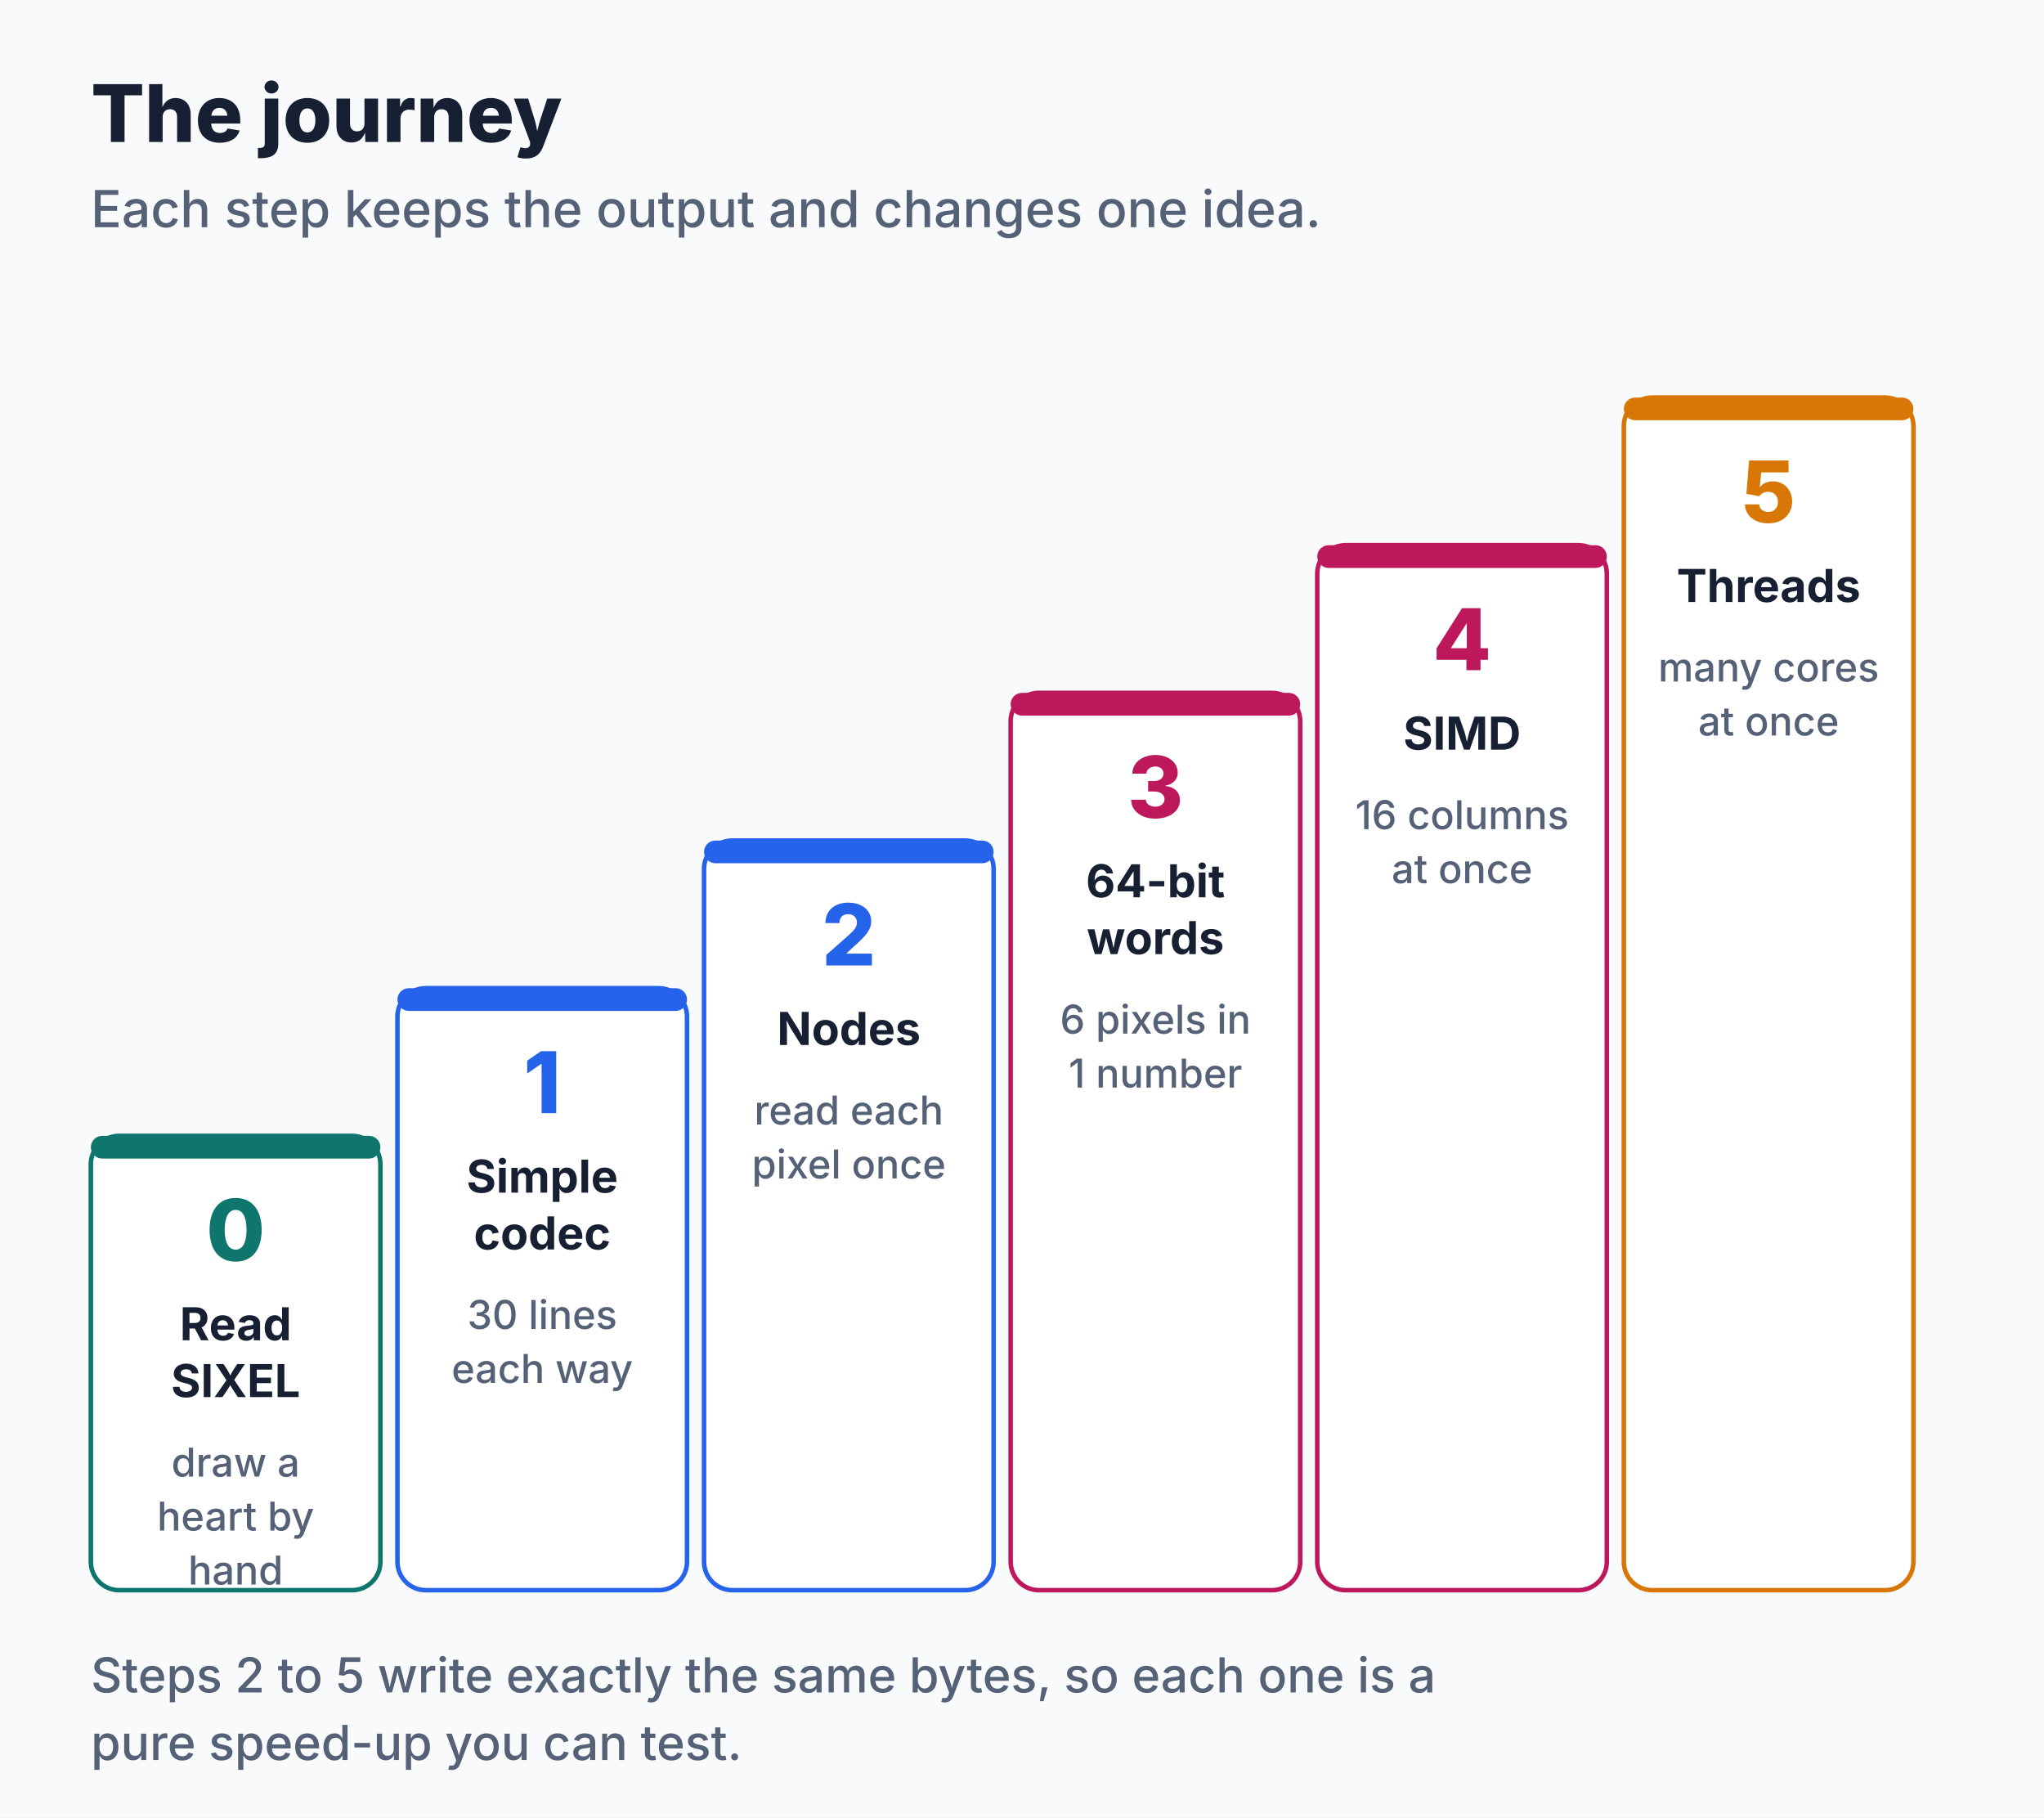
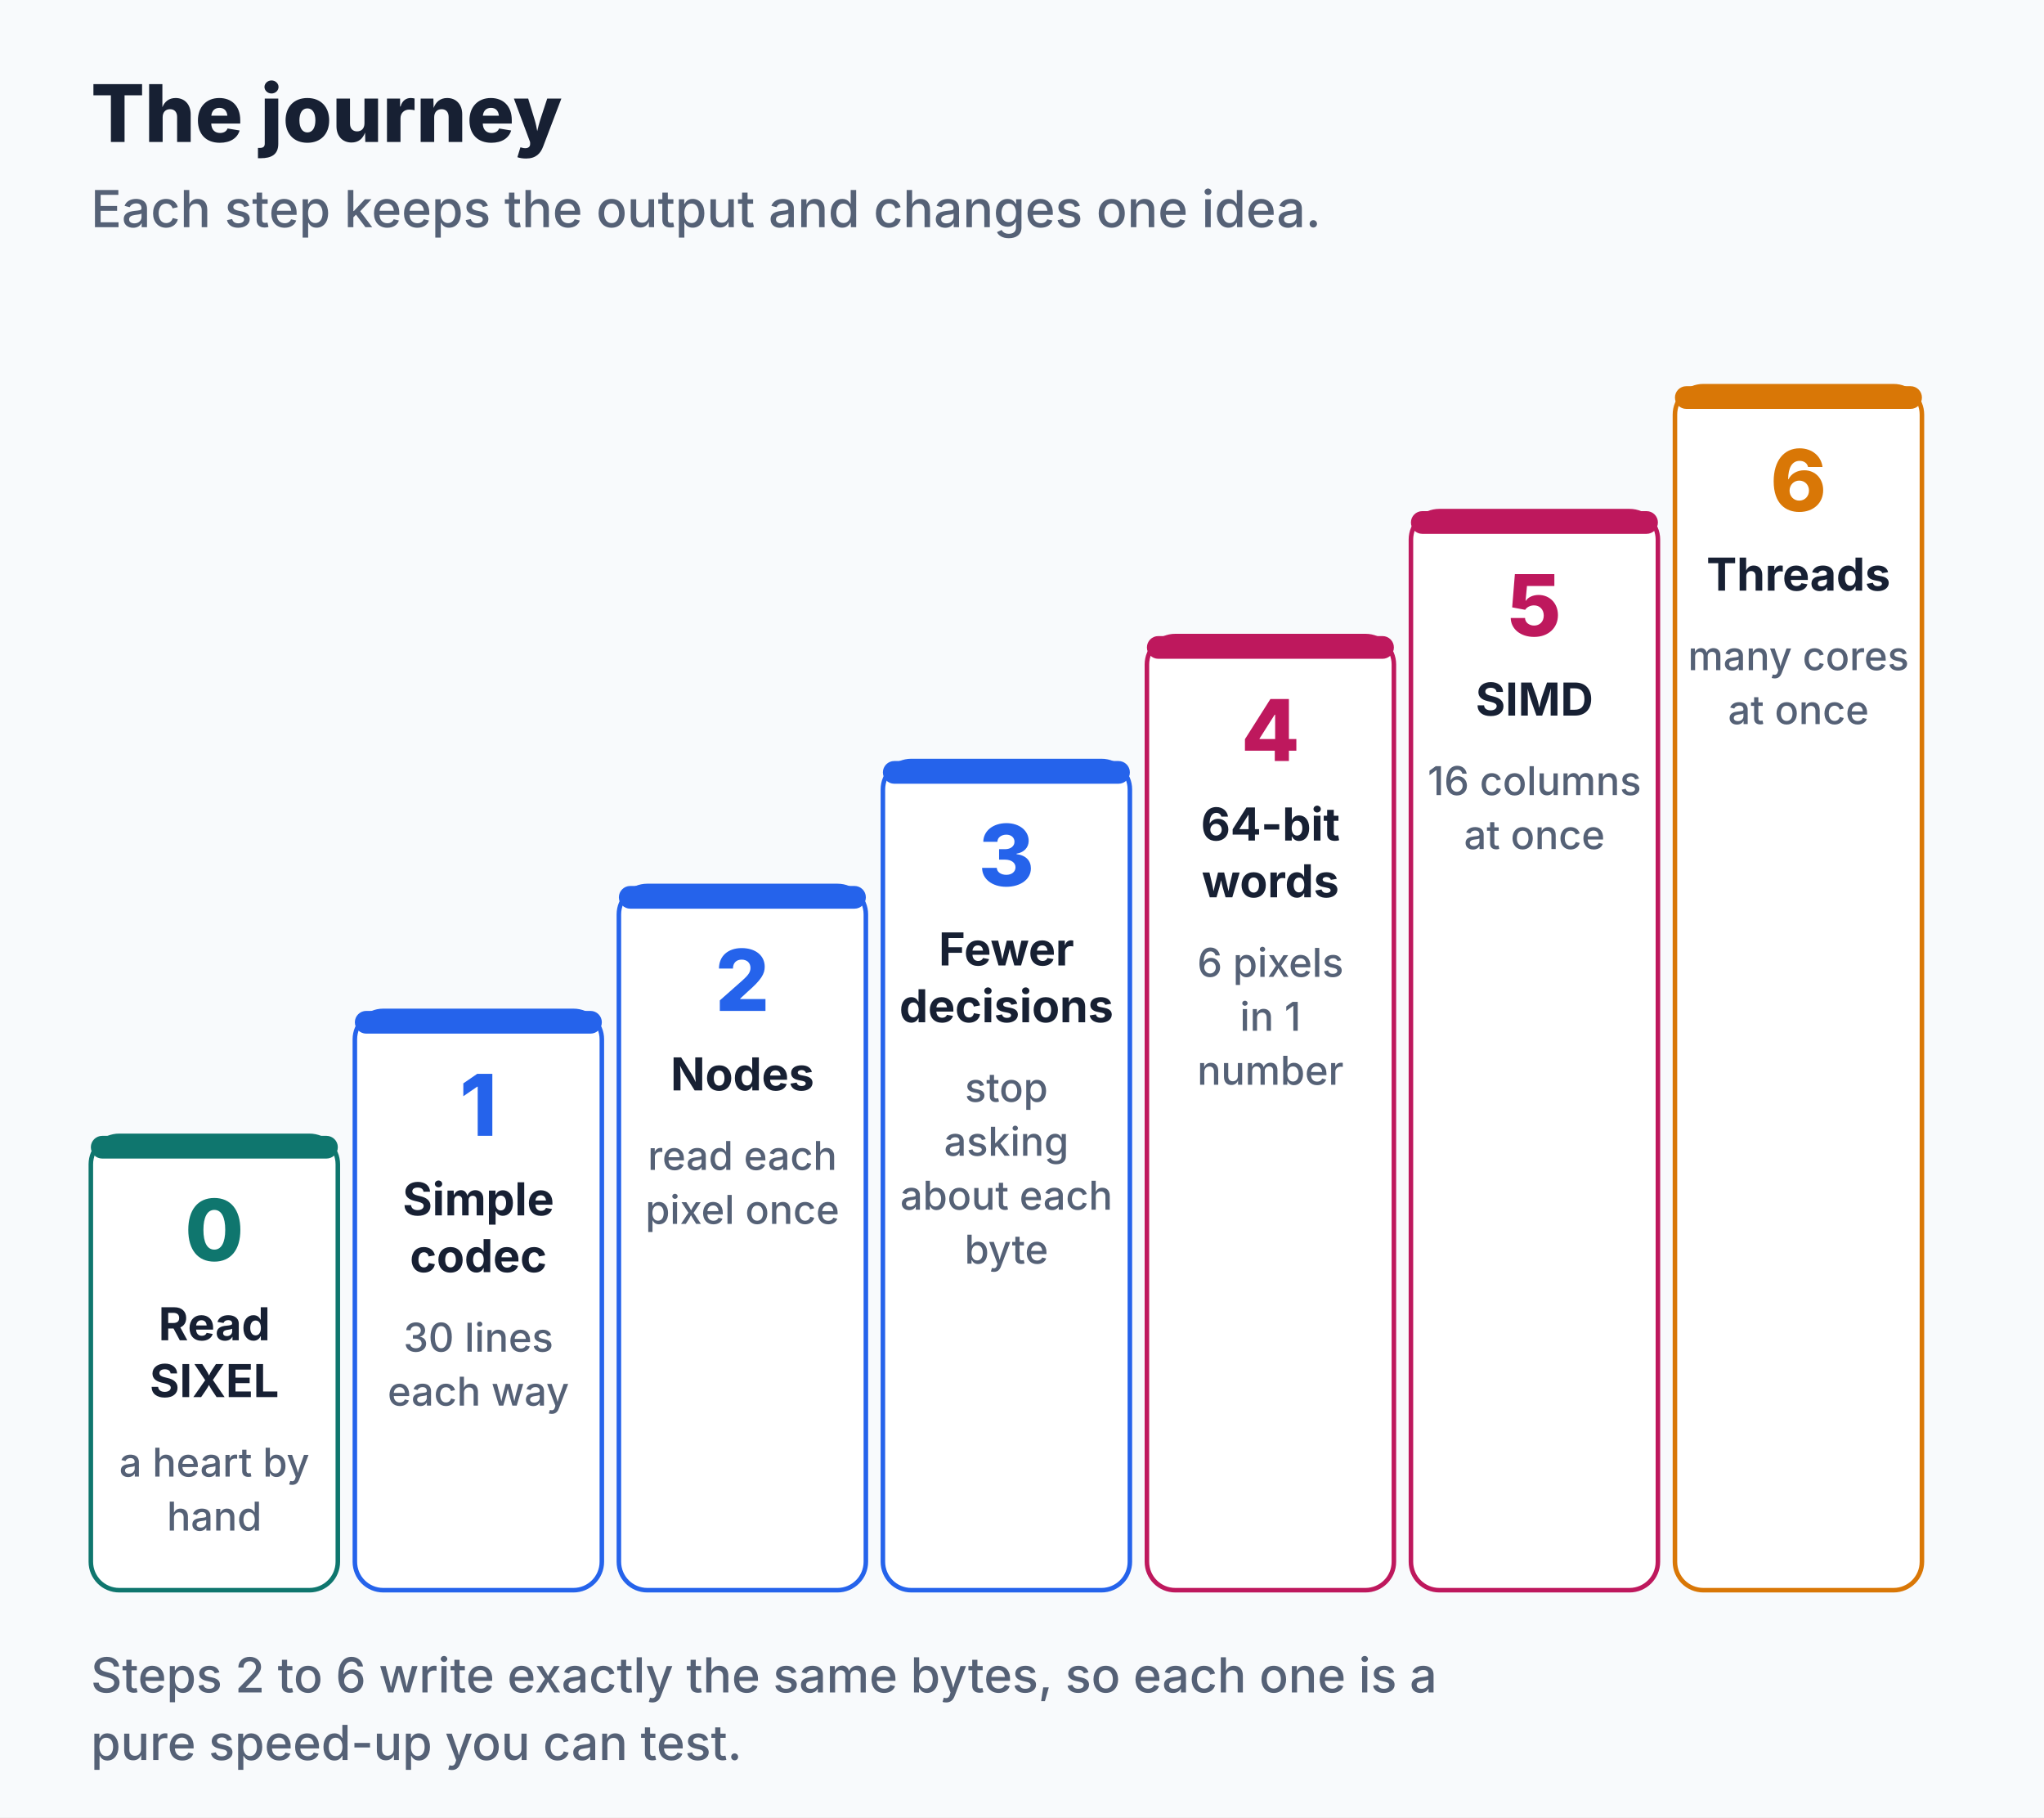
<svg xmlns="http://www.w3.org/2000/svg" width="720" height="640" viewBox="0 0 720 640" role="img" aria-labelledby="figure-title figure-description">
  <defs>
    <marker id="arrow-blue" viewBox="0 0 10 10" refX="9" refY="5" markerWidth="7" markerHeight="7" orient="auto-start-reverse">
      <path d="M 0 0 L 10 5 L 0 10 z" fill="context-stroke" />
    </marker>
    <marker id="arrow-magenta" viewBox="0 0 10 10" refX="9" refY="5" markerWidth="7" markerHeight="7" orient="auto-start-reverse">
      <path d="M 0 0 L 10 5 L 0 10 z" fill="context-stroke" />
    </marker>
    <marker id="arrow-gold" viewBox="0 0 10 10" refX="9" refY="5" markerWidth="7" markerHeight="7" orient="auto-start-reverse">
      <path d="M 0 0 L 10 5 L 0 10 z" fill="context-stroke" />
    </marker>
    <filter id="card-shadow" x="-10%" y="-10%" width="120%" height="130%">
      <feDropShadow dx="0" dy="5" stdDeviation="7" flood-color="#172033" flood-opacity="0.10" />
    </filter>
  </defs>
  <rect x="0.0" y="0.0" width="720.0" height="640.0" fill="#F8FAFC" stroke="none" />
  <text x="32.0" y="50.0" fill="#172033" font-size="28" font-weight="800" font-family="system-ui, -apple-system, sans-serif" text-anchor="start">The journey</text>
  <text x="32.0" y="80.0" fill="#556176" font-size="18" font-weight="500" font-family="system-ui, -apple-system, sans-serif" text-anchor="start">Each step keeps the output and changes one idea.</text>
-   <rect x="32.0" y="400.0" width="102.0" height="160.0" rx="10.0" fill="#FFFFFF" stroke="#0F766E" stroke-width="1.6" />
-   <rect x="32.0" y="400.0" width="102.0" height="8.0" rx="4.0" fill="#0F766E" stroke="none" />
-   <text x="83.0" y="444.0" fill="#0F766E" font-size="30" font-weight="800" font-family="system-ui, -apple-system, sans-serif" text-anchor="middle">0</text>
-   <text x="83.0" y="472.0" fill="#172033" font-size="16" font-weight="750" font-family="system-ui, -apple-system, sans-serif" text-anchor="middle">Read</text>
-   <text x="83.0" y="492.0" fill="#172033" font-size="16" font-weight="750" font-family="system-ui, -apple-system, sans-serif" text-anchor="middle">SIXEL</text>
-   <text x="83.0" y="520.0" fill="#556176" font-size="14" font-weight="500" font-family="system-ui, -apple-system, sans-serif" text-anchor="middle">draw a</text>
-   <text x="83.0" y="539.0" fill="#556176" font-size="14" font-weight="500" font-family="system-ui, -apple-system, sans-serif" text-anchor="middle">heart by</text>
-   <text x="83.0" y="558.0" fill="#556176" font-size="14" font-weight="500" font-family="system-ui, -apple-system, sans-serif" text-anchor="middle">hand</text>
-   <rect x="140.0" y="348.0" width="102.0" height="212.0" rx="10.0" fill="#FFFFFF" stroke="#2563EB" stroke-width="1.6" />
-   <rect x="140.0" y="348.0" width="102.0" height="8.0" rx="4.0" fill="#2563EB" stroke="none" />
-   <text x="191.0" y="392.0" fill="#2563EB" font-size="30" font-weight="800" font-family="system-ui, -apple-system, sans-serif" text-anchor="middle">1</text>
-   <text x="191.0" y="420.0" fill="#172033" font-size="16" font-weight="750" font-family="system-ui, -apple-system, sans-serif" text-anchor="middle">Simple</text>
-   <text x="191.0" y="440.0" fill="#172033" font-size="16" font-weight="750" font-family="system-ui, -apple-system, sans-serif" text-anchor="middle">codec</text>
-   <text x="191.0" y="468.0" fill="#556176" font-size="14" font-weight="500" font-family="system-ui, -apple-system, sans-serif" text-anchor="middle">30 lines</text>
-   <text x="191.0" y="487.0" fill="#556176" font-size="14" font-weight="500" font-family="system-ui, -apple-system, sans-serif" text-anchor="middle">each way</text>
-   <rect x="248.0" y="296.0" width="102.0" height="264.0" rx="10.0" fill="#FFFFFF" stroke="#2563EB" stroke-width="1.6" />
-   <rect x="248.0" y="296.0" width="102.0" height="8.0" rx="4.0" fill="#2563EB" stroke="none" />
-   <text x="299.0" y="340.0" fill="#2563EB" font-size="30" font-weight="800" font-family="system-ui, -apple-system, sans-serif" text-anchor="middle">2</text>
-   <text x="299.0" y="368.0" fill="#172033" font-size="16" font-weight="750" font-family="system-ui, -apple-system, sans-serif" text-anchor="middle">Nodes</text>
-   <text x="299.0" y="396.0" fill="#556176" font-size="14" font-weight="500" font-family="system-ui, -apple-system, sans-serif" text-anchor="middle">read each</text>
-   <text x="299.0" y="415.0" fill="#556176" font-size="14" font-weight="500" font-family="system-ui, -apple-system, sans-serif" text-anchor="middle">pixel once</text>
-   <rect x="356.0" y="244.0" width="102.0" height="316.0" rx="10.0" fill="#FFFFFF" stroke="#BE185D" stroke-width="1.6" />
-   <rect x="356.0" y="244.0" width="102.0" height="8.0" rx="4.0" fill="#BE185D" stroke="none" />
-   <text x="407.0" y="288.0" fill="#BE185D" font-size="30" font-weight="800" font-family="system-ui, -apple-system, sans-serif" text-anchor="middle">3</text>
-   <text x="407.0" y="316.0" fill="#172033" font-size="16" font-weight="750" font-family="system-ui, -apple-system, sans-serif" text-anchor="middle">64-bit</text>
-   <text x="407.0" y="336.0" fill="#172033" font-size="16" font-weight="750" font-family="system-ui, -apple-system, sans-serif" text-anchor="middle">words</text>
-   <text x="407.0" y="364.0" fill="#556176" font-size="14" font-weight="500" font-family="system-ui, -apple-system, sans-serif" text-anchor="middle">6 pixels in</text>
-   <text x="407.0" y="383.0" fill="#556176" font-size="14" font-weight="500" font-family="system-ui, -apple-system, sans-serif" text-anchor="middle">1 number</text>
-   <rect x="464.0" y="192.0" width="102.0" height="368.0" rx="10.0" fill="#FFFFFF" stroke="#BE185D" stroke-width="1.6" />
-   <rect x="464.0" y="192.0" width="102.0" height="8.0" rx="4.0" fill="#BE185D" stroke="none" />
-   <text x="515.0" y="236.0" fill="#BE185D" font-size="30" font-weight="800" font-family="system-ui, -apple-system, sans-serif" text-anchor="middle">4</text>
-   <text x="515.0" y="264.0" fill="#172033" font-size="16" font-weight="750" font-family="system-ui, -apple-system, sans-serif" text-anchor="middle">SIMD</text>
-   <text x="515.0" y="292.0" fill="#556176" font-size="14" font-weight="500" font-family="system-ui, -apple-system, sans-serif" text-anchor="middle">16 columns</text>
-   <text x="515.0" y="311.0" fill="#556176" font-size="14" font-weight="500" font-family="system-ui, -apple-system, sans-serif" text-anchor="middle">at once</text>
-   <rect x="572.0" y="140.0" width="102.0" height="420.0" rx="10.0" fill="#FFFFFF" stroke="#D97706" stroke-width="1.6" />
-   <rect x="572.0" y="140.0" width="102.0" height="8.0" rx="4.0" fill="#D97706" stroke="none" />
-   <text x="623.0" y="184.0" fill="#D97706" font-size="30" font-weight="800" font-family="system-ui, -apple-system, sans-serif" text-anchor="middle">5</text>
-   <text x="623.0" y="212.0" fill="#172033" font-size="16" font-weight="750" font-family="system-ui, -apple-system, sans-serif" text-anchor="middle">Threads</text>
-   <text x="623.0" y="240.0" fill="#556176" font-size="14" font-weight="500" font-family="system-ui, -apple-system, sans-serif" text-anchor="middle">many cores</text>
-   <text x="623.0" y="259.0" fill="#556176" font-size="14" font-weight="500" font-family="system-ui, -apple-system, sans-serif" text-anchor="middle">at once</text>
-   <text x="32.0" y="596.0" fill="#556176" font-size="17" font-weight="500" font-family="system-ui, -apple-system, sans-serif" text-anchor="start">Steps 2 to 5 write exactly the same bytes, so each one is a</text>
+   <rect x="32.0" y="400.0" width="87.0" height="160.0" rx="10.0" fill="#FFFFFF" stroke="#0F766E" stroke-width="1.6" />
+   <rect x="32.0" y="400.0" width="87.0" height="8.0" rx="4.0" fill="#0F766E" stroke="none" />
+   <text x="75.5" y="444.0" fill="#0F766E" font-size="30" font-weight="800" font-family="system-ui, -apple-system, sans-serif" text-anchor="middle">0</text>
+   <text x="75.5" y="472.0" fill="#172033" font-size="16" font-weight="750" font-family="system-ui, -apple-system, sans-serif" text-anchor="middle">Read</text>
+   <text x="75.5" y="492.0" fill="#172033" font-size="16" font-weight="750" font-family="system-ui, -apple-system, sans-serif" text-anchor="middle">SIXEL</text>
+   <text x="75.5" y="520.0" fill="#556176" font-size="14" font-weight="500" font-family="system-ui, -apple-system, sans-serif" text-anchor="middle">a heart by</text>
+   <text x="75.5" y="539.0" fill="#556176" font-size="14" font-weight="500" font-family="system-ui, -apple-system, sans-serif" text-anchor="middle">hand</text>
+   <rect x="125.0" y="356.0" width="87.0" height="204.0" rx="10.0" fill="#FFFFFF" stroke="#2563EB" stroke-width="1.6" />
+   <rect x="125.0" y="356.0" width="87.0" height="8.0" rx="4.0" fill="#2563EB" stroke="none" />
+   <text x="168.5" y="400.0" fill="#2563EB" font-size="30" font-weight="800" font-family="system-ui, -apple-system, sans-serif" text-anchor="middle">1</text>
+   <text x="168.5" y="428.0" fill="#172033" font-size="16" font-weight="750" font-family="system-ui, -apple-system, sans-serif" text-anchor="middle">Simple</text>
+   <text x="168.5" y="448.0" fill="#172033" font-size="16" font-weight="750" font-family="system-ui, -apple-system, sans-serif" text-anchor="middle">codec</text>
+   <text x="168.5" y="476.0" fill="#556176" font-size="14" font-weight="500" font-family="system-ui, -apple-system, sans-serif" text-anchor="middle">30 lines</text>
+   <text x="168.5" y="495.0" fill="#556176" font-size="14" font-weight="500" font-family="system-ui, -apple-system, sans-serif" text-anchor="middle">each way</text>
+   <rect x="218.0" y="312.0" width="87.0" height="248.0" rx="10.0" fill="#FFFFFF" stroke="#2563EB" stroke-width="1.6" />
+   <rect x="218.0" y="312.0" width="87.0" height="8.0" rx="4.0" fill="#2563EB" stroke="none" />
+   <text x="261.5" y="356.0" fill="#2563EB" font-size="30" font-weight="800" font-family="system-ui, -apple-system, sans-serif" text-anchor="middle">2</text>
+   <text x="261.5" y="384.0" fill="#172033" font-size="16" font-weight="750" font-family="system-ui, -apple-system, sans-serif" text-anchor="middle">Nodes</text>
+   <text x="261.5" y="412.0" fill="#556176" font-size="14" font-weight="500" font-family="system-ui, -apple-system, sans-serif" text-anchor="middle">read each</text>
+   <text x="261.5" y="431.0" fill="#556176" font-size="14" font-weight="500" font-family="system-ui, -apple-system, sans-serif" text-anchor="middle">pixel once</text>
+   <rect x="311.0" y="268.0" width="87.0" height="292.0" rx="10.0" fill="#FFFFFF" stroke="#2563EB" stroke-width="1.6" />
+   <rect x="311.0" y="268.0" width="87.0" height="8.0" rx="4.0" fill="#2563EB" stroke="none" />
+   <text x="354.5" y="312.0" fill="#2563EB" font-size="30" font-weight="800" font-family="system-ui, -apple-system, sans-serif" text-anchor="middle">3</text>
+   <text x="354.5" y="340.0" fill="#172033" font-size="16" font-weight="750" font-family="system-ui, -apple-system, sans-serif" text-anchor="middle">Fewer</text>
+   <text x="354.5" y="360.0" fill="#172033" font-size="16" font-weight="750" font-family="system-ui, -apple-system, sans-serif" text-anchor="middle">decisions</text>
+   <text x="354.5" y="388.0" fill="#556176" font-size="14" font-weight="500" font-family="system-ui, -apple-system, sans-serif" text-anchor="middle">stop</text>
+   <text x="354.5" y="407.0" fill="#556176" font-size="14" font-weight="500" font-family="system-ui, -apple-system, sans-serif" text-anchor="middle">asking</text>
+   <text x="354.5" y="426.0" fill="#556176" font-size="14" font-weight="500" font-family="system-ui, -apple-system, sans-serif" text-anchor="middle">about each</text>
+   <text x="354.5" y="445.0" fill="#556176" font-size="14" font-weight="500" font-family="system-ui, -apple-system, sans-serif" text-anchor="middle">byte</text>
+   <rect x="404.0" y="224.0" width="87.0" height="336.0" rx="10.0" fill="#FFFFFF" stroke="#BE185D" stroke-width="1.6" />
+   <rect x="404.0" y="224.0" width="87.0" height="8.0" rx="4.0" fill="#BE185D" stroke="none" />
+   <text x="447.5" y="268.0" fill="#BE185D" font-size="30" font-weight="800" font-family="system-ui, -apple-system, sans-serif" text-anchor="middle">4</text>
+   <text x="447.5" y="296.0" fill="#172033" font-size="16" font-weight="750" font-family="system-ui, -apple-system, sans-serif" text-anchor="middle">64-bit</text>
+   <text x="447.5" y="316.0" fill="#172033" font-size="16" font-weight="750" font-family="system-ui, -apple-system, sans-serif" text-anchor="middle">words</text>
+   <text x="447.5" y="344.0" fill="#556176" font-size="14" font-weight="500" font-family="system-ui, -apple-system, sans-serif" text-anchor="middle">6 pixels</text>
+   <text x="447.5" y="363.0" fill="#556176" font-size="14" font-weight="500" font-family="system-ui, -apple-system, sans-serif" text-anchor="middle">in 1</text>
+   <text x="447.5" y="382.0" fill="#556176" font-size="14" font-weight="500" font-family="system-ui, -apple-system, sans-serif" text-anchor="middle">number</text>
+   <rect x="497.0" y="180.0" width="87.0" height="380.0" rx="10.0" fill="#FFFFFF" stroke="#BE185D" stroke-width="1.6" />
+   <rect x="497.0" y="180.0" width="87.0" height="8.0" rx="4.0" fill="#BE185D" stroke="none" />
+   <text x="540.5" y="224.0" fill="#BE185D" font-size="30" font-weight="800" font-family="system-ui, -apple-system, sans-serif" text-anchor="middle">5</text>
+   <text x="540.5" y="252.0" fill="#172033" font-size="16" font-weight="750" font-family="system-ui, -apple-system, sans-serif" text-anchor="middle">SIMD</text>
+   <text x="540.5" y="280.0" fill="#556176" font-size="14" font-weight="500" font-family="system-ui, -apple-system, sans-serif" text-anchor="middle">16 columns</text>
+   <text x="540.5" y="299.0" fill="#556176" font-size="14" font-weight="500" font-family="system-ui, -apple-system, sans-serif" text-anchor="middle">at once</text>
+   <rect x="590.0" y="136.0" width="87.0" height="424.0" rx="10.0" fill="#FFFFFF" stroke="#D97706" stroke-width="1.6" />
+   <rect x="590.0" y="136.0" width="87.0" height="8.0" rx="4.0" fill="#D97706" stroke="none" />
+   <text x="633.5" y="180.0" fill="#D97706" font-size="30" font-weight="800" font-family="system-ui, -apple-system, sans-serif" text-anchor="middle">6</text>
+   <text x="633.5" y="208.0" fill="#172033" font-size="16" font-weight="750" font-family="system-ui, -apple-system, sans-serif" text-anchor="middle">Threads</text>
+   <text x="633.5" y="236.0" fill="#556176" font-size="14" font-weight="500" font-family="system-ui, -apple-system, sans-serif" text-anchor="middle">many cores</text>
+   <text x="633.5" y="255.0" fill="#556176" font-size="14" font-weight="500" font-family="system-ui, -apple-system, sans-serif" text-anchor="middle">at once</text>
+   <text x="32.0" y="596.0" fill="#556176" font-size="17" font-weight="500" font-family="system-ui, -apple-system, sans-serif" text-anchor="start">Steps 2 to 6 write exactly the same bytes, so each one is a</text>
  <text x="32.0" y="619.8" fill="#556176" font-size="17" font-weight="500" font-family="system-ui, -apple-system, sans-serif" text-anchor="start">pure speed-up you can test.</text>
</svg>
